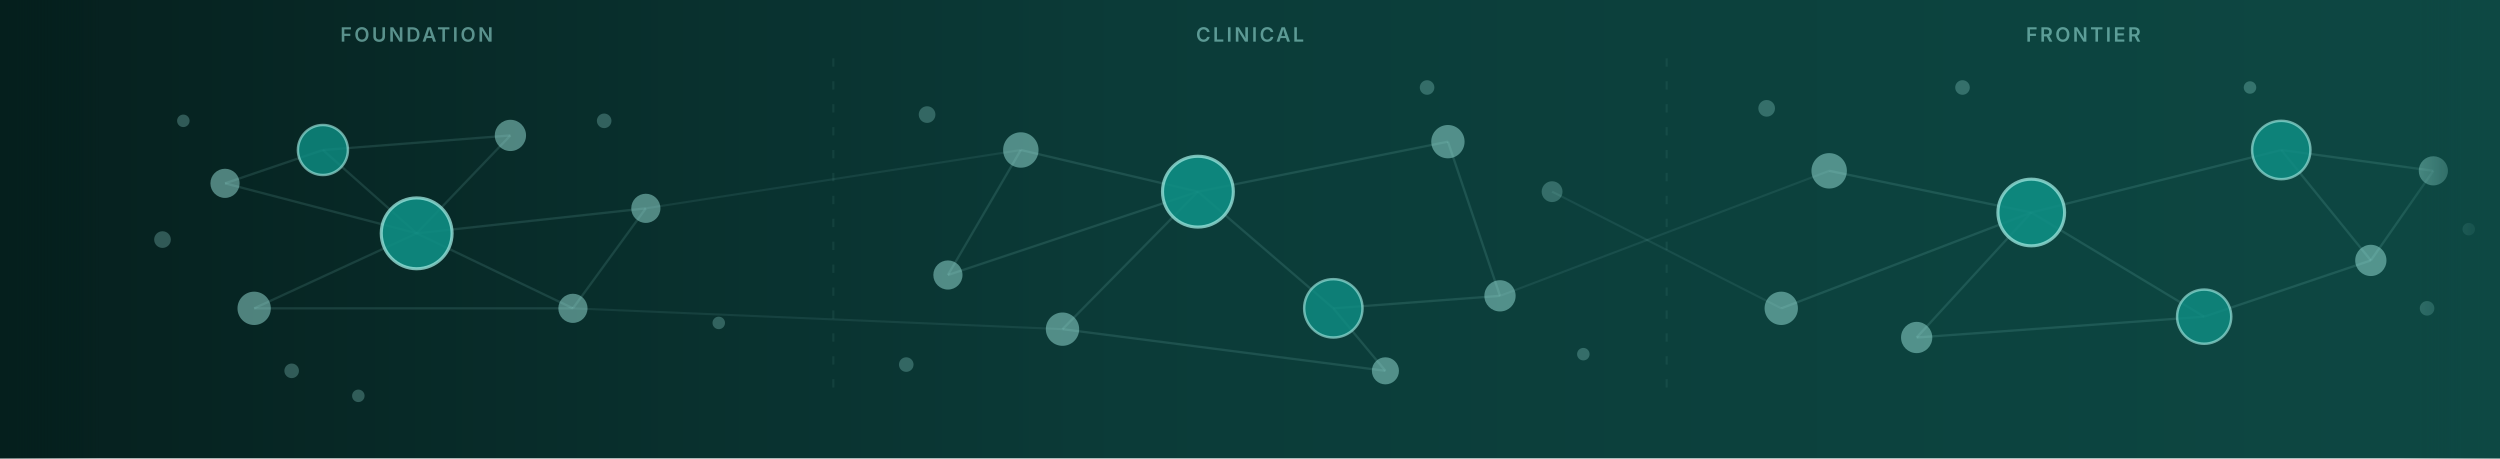
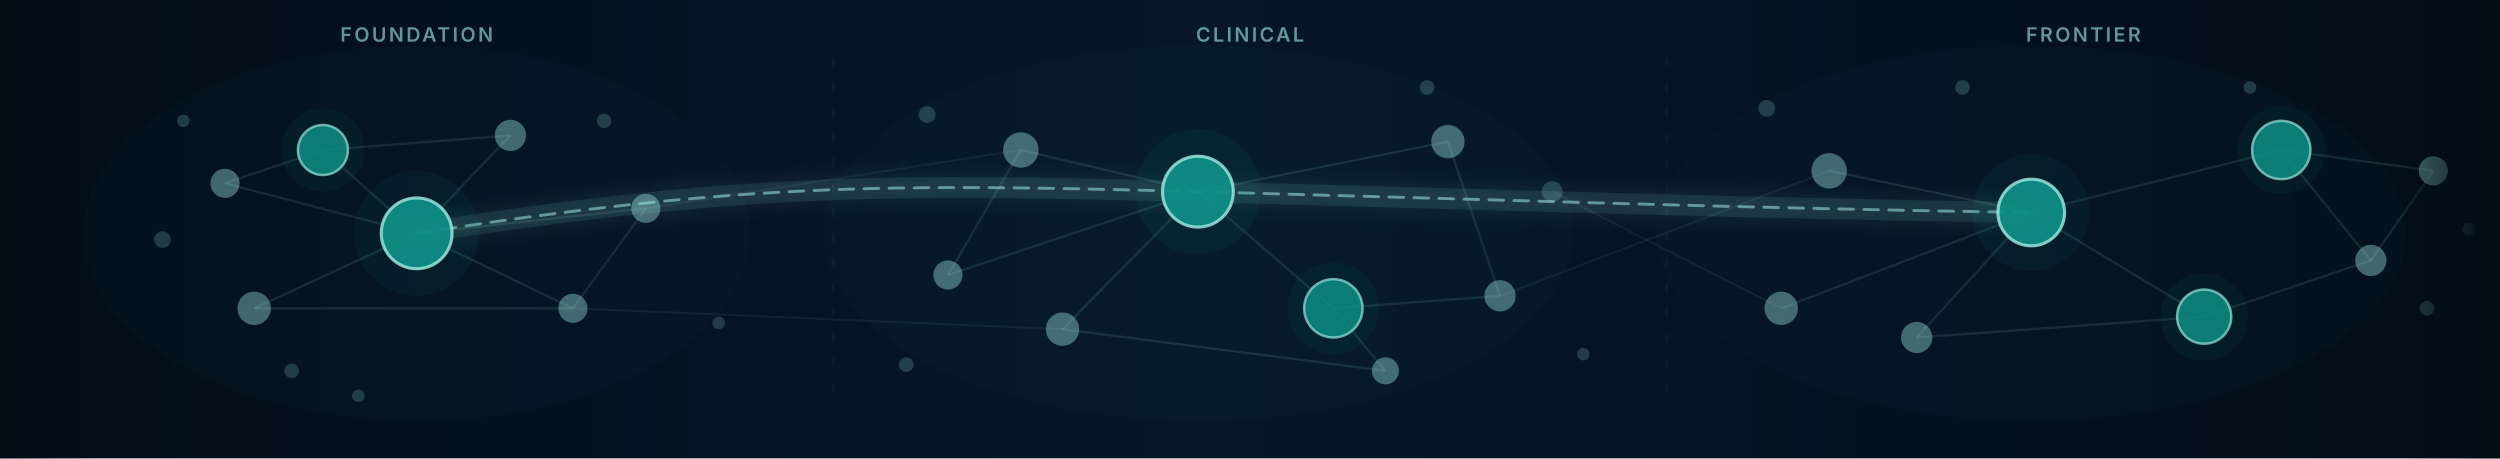
- <svg xmlns="http://www.w3.org/2000/svg" viewBox="0 0 1200 220" width="1200" height="220" role="img" aria-label="Abstract citation network representing the three layers of MSKB: Foundation, Clinical, and Frontier research">
+ <svg xmlns="http://www.w3.org/2000/svg" viewBox="0 0 1200 220" width="1200" height="220" role="img" aria-label="Abstract citation network showing a learning pathway through three knowledge zones: Foundation, Clinical, and Frontier">
  <defs>
    <linearGradient id="mskb-bg" x1="0%" y1="0%" x2="100%" y2="0%">
-       <stop offset="0%" stop-color="#051f1d" />
-       <stop offset="45%" stop-color="#0b3b38" />
-       <stop offset="100%" stop-color="#0d4843" />
+       <stop offset="0%" stop-color="#030d16" />
+       <stop offset="48%" stop-color="#06172a" />
+       <stop offset="100%" stop-color="#030d16" />
    </linearGradient>
    <linearGradient id="mskb-fade-l" x1="0%" y1="0%" x2="100%" y2="0%">
-       <stop offset="0%" stop-color="#051f1d" stop-opacity="1" />
-       <stop offset="100%" stop-color="#051f1d" stop-opacity="0" />
+       <stop offset="0%" stop-color="#030d16" stop-opacity="1" />
+       <stop offset="100%" stop-color="#030d16" stop-opacity="0" />
    </linearGradient>
    <linearGradient id="mskb-fade-r" x1="0%" y1="0%" x2="100%" y2="0%">
-       <stop offset="0%" stop-color="#0d4843" stop-opacity="0" />
-       <stop offset="100%" stop-color="#0d4843" stop-opacity="1" />
+       <stop offset="0%" stop-color="#030d16" stop-opacity="0" />
+       <stop offset="100%" stop-color="#030d16" stop-opacity="1" />
    </linearGradient>
+     <filter id="path-glow" x="-5%" y="-80%" width="110%" height="260%">
+       <feGaussianBlur stdDeviation="5" result="blur" />
+       <feMerge>
+         <feMergeNode in="blur" />
+         <feMergeNode in="SourceGraphic" />
+       </feMerge>
+     </filter>
  </defs>
  <rect width="1200" height="220" fill="url(#mskb-bg)" />
-   <line x1="400" y1="28" x2="400" y2="192" stroke="#9ee7df" stroke-opacity="0.07" stroke-width="1" stroke-dasharray="4 7" />
-   <line x1="800" y1="28" x2="800" y2="192" stroke="#9ee7df" stroke-opacity="0.07" stroke-width="1" stroke-dasharray="4 7" />
-   <g stroke="#9ee7df" stroke-opacity="0.13" stroke-width="1.1" fill="none">
+   <ellipse cx="200" cy="112" rx="160" ry="90" fill="#0e8f85" fill-opacity="0.04" />
+   <ellipse cx="575" cy="112" rx="180" ry="90" fill="#0e8f85" fill-opacity="0.04" />
+   <ellipse cx="975" cy="112" rx="180" ry="90" fill="#0e8f85" fill-opacity="0.04" />
+   <line x1="400" y1="28" x2="400" y2="192" stroke="#9ee7df" stroke-opacity="0.05" stroke-width="1" stroke-dasharray="4 8" />
+   <line x1="800" y1="28" x2="800" y2="192" stroke="#9ee7df" stroke-opacity="0.05" stroke-width="1" stroke-dasharray="4 8" />
+   <g stroke="#9ee7df" stroke-opacity="0.12" stroke-width="1.1" fill="none">
    <line x1="200" y1="112" x2="155" y2="72" />
    <line x1="200" y1="112" x2="245" y2="65" />
    <line x1="200" y1="112" x2="122" y2="148" />
    <line x1="200" y1="112" x2="275" y2="148" />
    <line x1="200" y1="112" x2="108" y2="88" />
    <line x1="200" y1="112" x2="310" y2="100" />
    <line x1="155" y1="72" x2="108" y2="88" />
    <line x1="155" y1="72" x2="245" y2="65" />
    <line x1="122" y1="148" x2="275" y2="148" />
    <line x1="310" y1="100" x2="275" y2="148" />
  </g>
-   <g stroke="#9ee7df" stroke-opacity="0.09" stroke-width="1" fill="none">
+   <g stroke="#9ee7df" stroke-opacity="0.07" stroke-width="1" fill="none">
    <line x1="310" y1="100" x2="490" y2="72" />
    <line x1="275" y1="148" x2="510" y2="158" />
  </g>
-   <g stroke="#9ee7df" stroke-opacity="0.13" stroke-width="1.1" fill="none">
+   <g stroke="#9ee7df" stroke-opacity="0.12" stroke-width="1.1" fill="none">
    <line x1="575" y1="92" x2="640" y2="148" />
    <line x1="575" y1="92" x2="490" y2="72" />
    <line x1="575" y1="92" x2="510" y2="158" />
    <line x1="575" y1="92" x2="695" y2="68" />
    <line x1="575" y1="92" x2="455" y2="132" />
    <line x1="640" y1="148" x2="720" y2="142" />
    <line x1="640" y1="148" x2="665" y2="178" />
    <line x1="695" y1="68" x2="720" y2="142" />
    <line x1="490" y1="72" x2="455" y2="132" />
    <line x1="510" y1="158" x2="665" y2="178" />
  </g>
-   <g stroke="#9ee7df" stroke-opacity="0.09" stroke-width="1" fill="none">
+   <g stroke="#9ee7df" stroke-opacity="0.07" stroke-width="1" fill="none">
    <line x1="720" y1="142" x2="878" y2="82" />
    <line x1="745" y1="92" x2="855" y2="148" />
  </g>
-   <g stroke="#9ee7df" stroke-opacity="0.13" stroke-width="1.1" fill="none">
+   <g stroke="#9ee7df" stroke-opacity="0.12" stroke-width="1.1" fill="none">
    <line x1="975" y1="102" x2="1058" y2="152" />
    <line x1="975" y1="102" x2="878" y2="82" />
    <line x1="975" y1="102" x2="920" y2="162" />
    <line x1="975" y1="102" x2="1095" y2="72" />
    <line x1="975" y1="102" x2="855" y2="148" />
    <line x1="1058" y1="152" x2="1138" y2="125" />
    <line x1="1058" y1="152" x2="920" y2="162" />
    <line x1="1095" y1="72" x2="1138" y2="125" />
    <line x1="1095" y1="72" x2="1168" y2="82" />
    <line x1="1138" y1="125" x2="1168" y2="82" />
  </g>
-   <g fill="#9ee7df" fill-opacity="0.28">
+   <path d="M 200 112 C 355 88 425 88 575 92 C 725 96 838 100 975 102" fill="none" stroke="#9ee7df" stroke-width="10" stroke-opacity="0.10" stroke-linecap="round" filter="url(#path-glow)" />
+   <path d="M 200 112 C 355 88 425 88 575 92 C 725 96 838 100 975 102" fill="none" stroke="#9ee7df" stroke-width="1.4" stroke-opacity="0.55" stroke-linecap="round" stroke-dasharray="7 5" />
+   <g fill="#9ee7df" fill-opacity="0.20">
    <circle cx="78" cy="115" r="4" />
    <circle cx="140" cy="178" r="3.5" />
    <circle cx="290" cy="58" r="3.5" />
    <circle cx="345" cy="155" r="3" />
    <circle cx="172" cy="190" r="3" />
    <circle cx="88" cy="58" r="3" />
    <circle cx="445" cy="55" r="4" />
    <circle cx="745" cy="92" r="5" />
    <circle cx="435" cy="175" r="3.5" />
    <circle cx="685" cy="42" r="3.5" />
    <circle cx="760" cy="170" r="3" />
    <circle cx="848" cy="52" r="4" />
    <circle cx="1165" cy="148" r="3.5" />
    <circle cx="942" cy="42" r="3.5" />
    <circle cx="1080" cy="42" r="3" />
    <circle cx="1185" cy="110" r="3" />
  </g>
-   <g fill="#9ee7df" fill-opacity="0.48">
+   <g fill="#9ee7df" fill-opacity="0.40">
    <circle cx="108" cy="88" r="7" />
    <circle cx="245" cy="65" r="7.5" />
    <circle cx="122" cy="148" r="8" />
    <circle cx="275" cy="148" r="7" />
    <circle cx="310" cy="100" r="7" />
    <circle cx="490" cy="72" r="8.5" />
    <circle cx="510" cy="158" r="8" />
    <circle cx="695" cy="68" r="8" />
    <circle cx="720" cy="142" r="7.5" />
    <circle cx="455" cy="132" r="7" />
    <circle cx="665" cy="178" r="6.5" />
    <circle cx="878" cy="82" r="8.5" />
    <circle cx="855" cy="148" r="8" />
    <circle cx="920" cy="162" r="7.5" />
    <circle cx="1138" cy="125" r="7.5" />
    <circle cx="1168" cy="82" r="7" />
  </g>
-   <circle cx="200" cy="112" r="17" fill="#0e8f85" fill-opacity="0.88" />
-   <circle cx="200" cy="112" r="17" fill="none" stroke="#9ee7df" stroke-opacity="0.75" stroke-width="1.5" />
-   <circle cx="155" cy="72" r="12" fill="#0e8f85" fill-opacity="0.80" />
-   <circle cx="155" cy="72" r="12" fill="none" stroke="#9ee7df" stroke-opacity="0.65" stroke-width="1.2" />
-   <circle cx="575" cy="92" r="17" fill="#0e8f85" fill-opacity="0.88" />
-   <circle cx="575" cy="92" r="17" fill="none" stroke="#9ee7df" stroke-opacity="0.75" stroke-width="1.5" />
-   <circle cx="640" cy="148" r="14" fill="#0e8f85" fill-opacity="0.80" />
-   <circle cx="640" cy="148" r="14" fill="none" stroke="#9ee7df" stroke-opacity="0.65" stroke-width="1.2" />
-   <circle cx="975" cy="102" r="16" fill="#0e8f85" fill-opacity="0.88" />
-   <circle cx="975" cy="102" r="16" fill="none" stroke="#9ee7df" stroke-opacity="0.75" stroke-width="1.5" />
-   <circle cx="1058" cy="152" r="13" fill="#0e8f85" fill-opacity="0.80" />
-   <circle cx="1058" cy="152" r="13" fill="none" stroke="#9ee7df" stroke-opacity="0.65" stroke-width="1.2" />
-   <circle cx="1095" cy="72" r="14" fill="#0e8f85" fill-opacity="0.82" />
-   <circle cx="1095" cy="72" r="14" fill="none" stroke="#9ee7df" stroke-opacity="0.65" stroke-width="1.2" />
+   <circle cx="200" cy="112" r="30" fill="#0e8f85" fill-opacity="0.08" />
+   <circle cx="155" cy="72" r="20" fill="#0e8f85" fill-opacity="0.07" />
+   <circle cx="200" cy="112" r="17" fill="#0e8f85" fill-opacity="0.93" />
+   <circle cx="200" cy="112" r="17" fill="none" stroke="#9ee7df" stroke-opacity="0.82" stroke-width="1.5" />
+   <circle cx="155" cy="72" r="12" fill="#0e8f85" fill-opacity="0.83" />
+   <circle cx="155" cy="72" r="12" fill="none" stroke="#9ee7df" stroke-opacity="0.68" stroke-width="1.2" />
+   <circle cx="575" cy="92" r="30" fill="#0e8f85" fill-opacity="0.08" />
+   <circle cx="640" cy="148" r="22" fill="#0e8f85" fill-opacity="0.07" />
+   <circle cx="575" cy="92" r="17" fill="#0e8f85" fill-opacity="0.93" />
+   <circle cx="575" cy="92" r="17" fill="none" stroke="#9ee7df" stroke-opacity="0.82" stroke-width="1.5" />
+   <circle cx="640" cy="148" r="14" fill="#0e8f85" fill-opacity="0.83" />
+   <circle cx="640" cy="148" r="14" fill="none" stroke="#9ee7df" stroke-opacity="0.68" stroke-width="1.2" />
+   <circle cx="975" cy="102" r="28" fill="#0e8f85" fill-opacity="0.08" />
+   <circle cx="1058" cy="152" r="21" fill="#0e8f85" fill-opacity="0.07" />
+   <circle cx="1095" cy="72" r="21" fill="#0e8f85" fill-opacity="0.07" />
+   <circle cx="975" cy="102" r="16" fill="#0e8f85" fill-opacity="0.93" />
+   <circle cx="975" cy="102" r="16" fill="none" stroke="#9ee7df" stroke-opacity="0.82" stroke-width="1.5" />
+   <circle cx="1058" cy="152" r="13" fill="#0e8f85" fill-opacity="0.83" />
+   <circle cx="1058" cy="152" r="13" fill="none" stroke="#9ee7df" stroke-opacity="0.68" stroke-width="1.2" />
+   <circle cx="1095" cy="72" r="14" fill="#0e8f85" fill-opacity="0.85" />
+   <circle cx="1095" cy="72" r="14" fill="none" stroke="#9ee7df" stroke-opacity="0.68" stroke-width="1.2" />
  <g font-family="-apple-system, BlinkMacSystemFont, 'Segoe UI', sans-serif" text-anchor="middle">
-     <text x="200" y="20" font-size="9.5" font-weight="600" fill="#9ee7df" fill-opacity="0.55" letter-spacing="0.12em">FOUNDATION</text>
-     <text x="600" y="20" font-size="9.5" font-weight="600" fill="#9ee7df" fill-opacity="0.55" letter-spacing="0.12em">CLINICAL</text>
-     <text x="1000" y="20" font-size="9.5" font-weight="600" fill="#9ee7df" fill-opacity="0.55" letter-spacing="0.12em">FRONTIER</text>
+     <text x="200" y="20" font-size="9.5" font-weight="600" fill="#9ee7df" fill-opacity="0.62" letter-spacing="0.12em">FOUNDATION</text>
+     <text x="600" y="20" font-size="9.5" font-weight="600" fill="#9ee7df" fill-opacity="0.62" letter-spacing="0.12em">CLINICAL</text>
+     <text x="1000" y="20" font-size="9.5" font-weight="600" fill="#9ee7df" fill-opacity="0.62" letter-spacing="0.12em">FRONTIER</text>
  </g>
  <rect width="48" height="220" fill="url(#mskb-fade-l)" />
  <rect x="1152" width="48" height="220" fill="url(#mskb-fade-r)" />
</svg>
